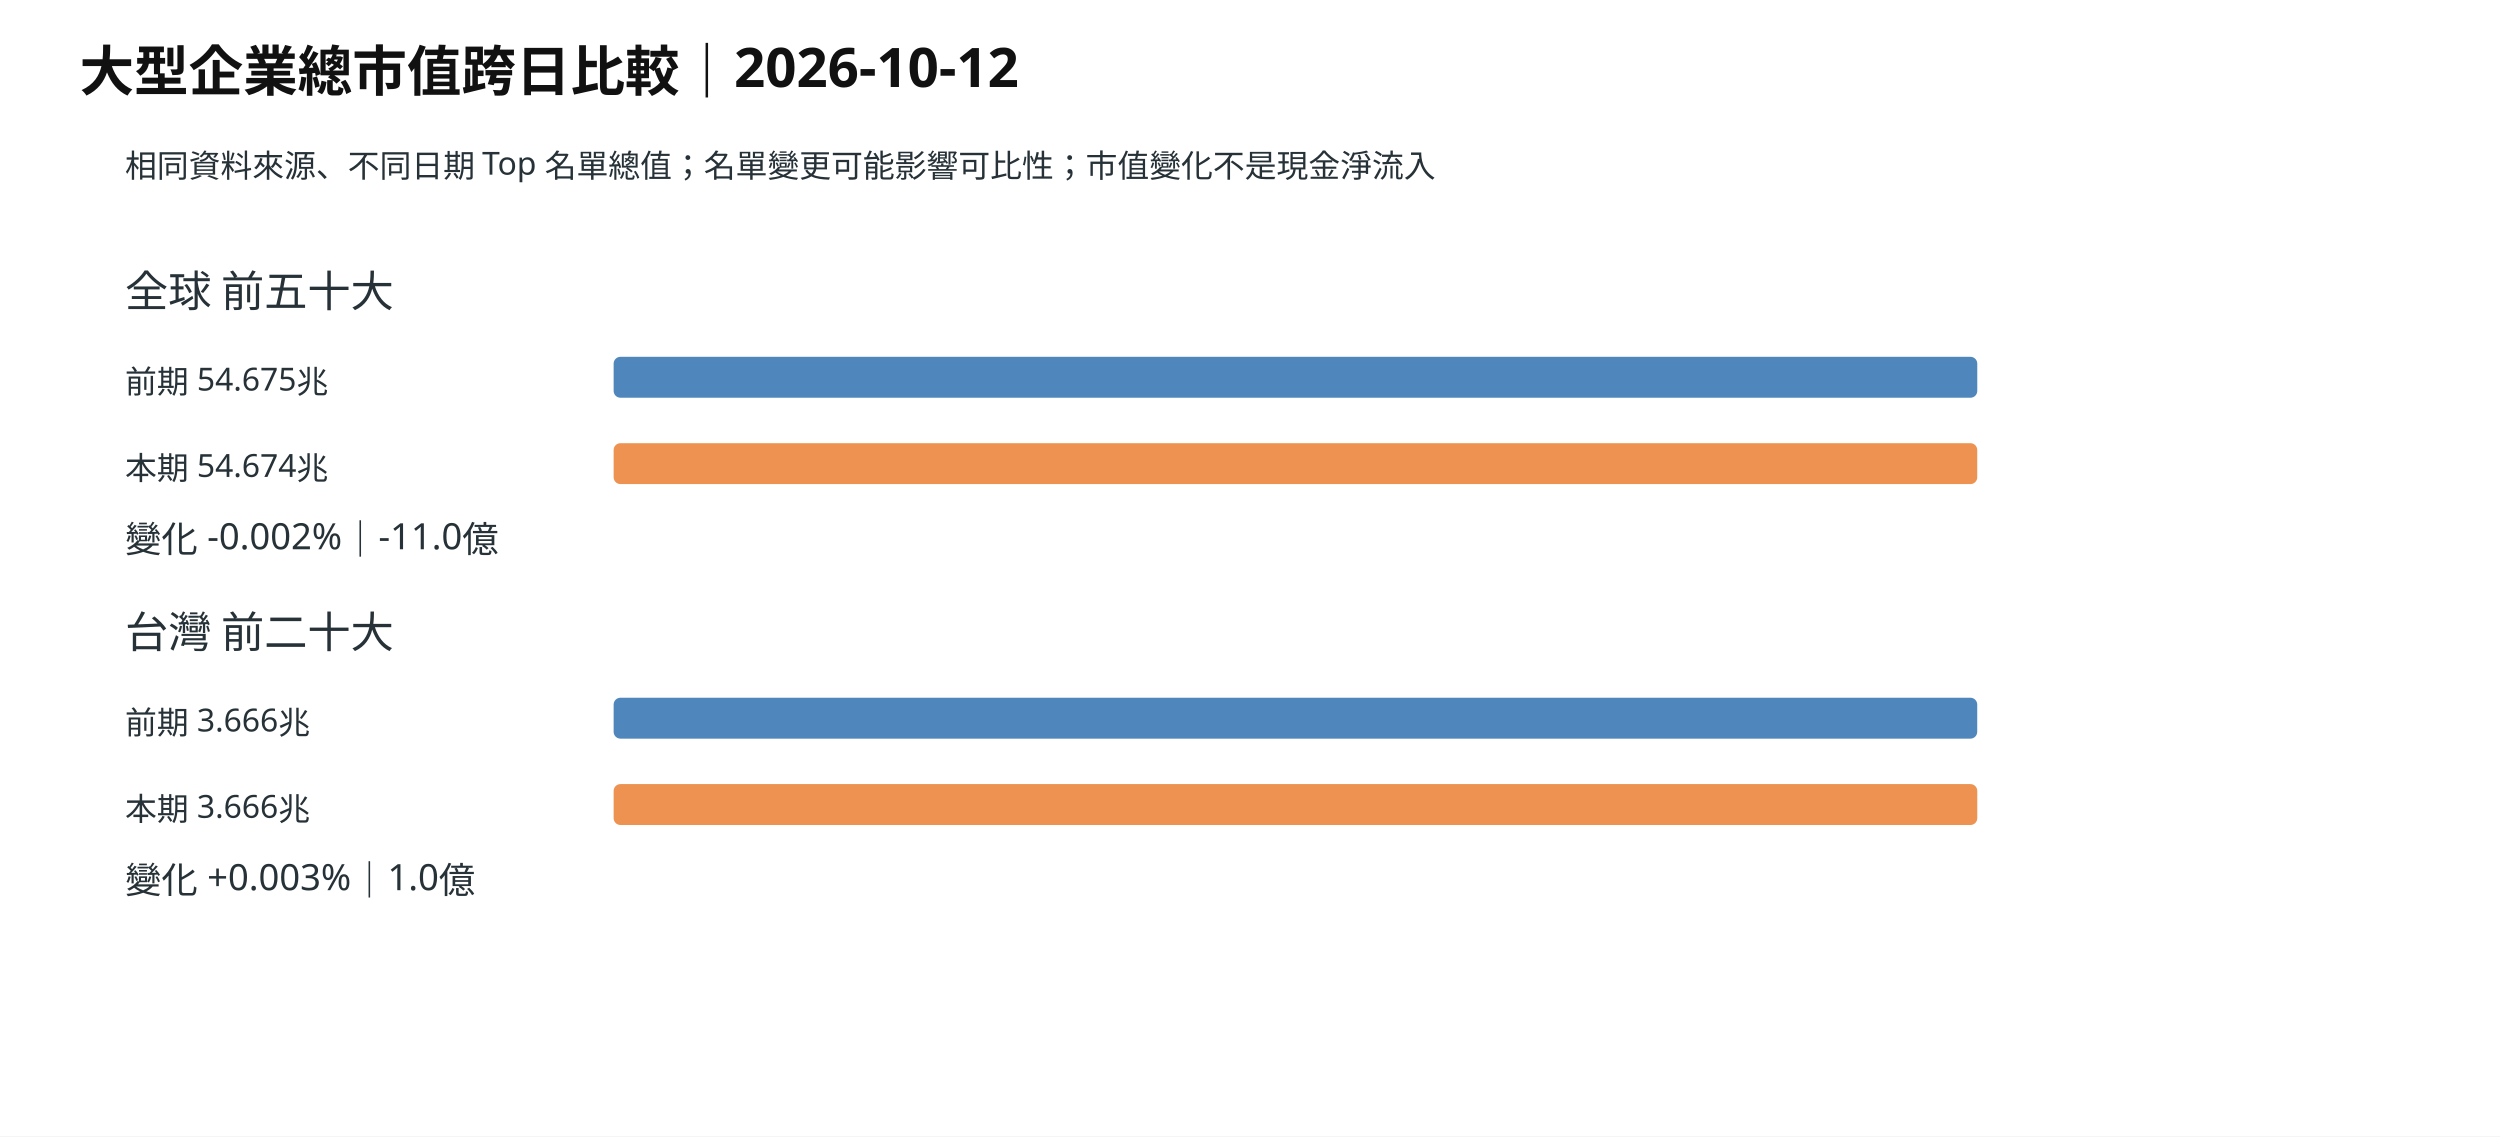
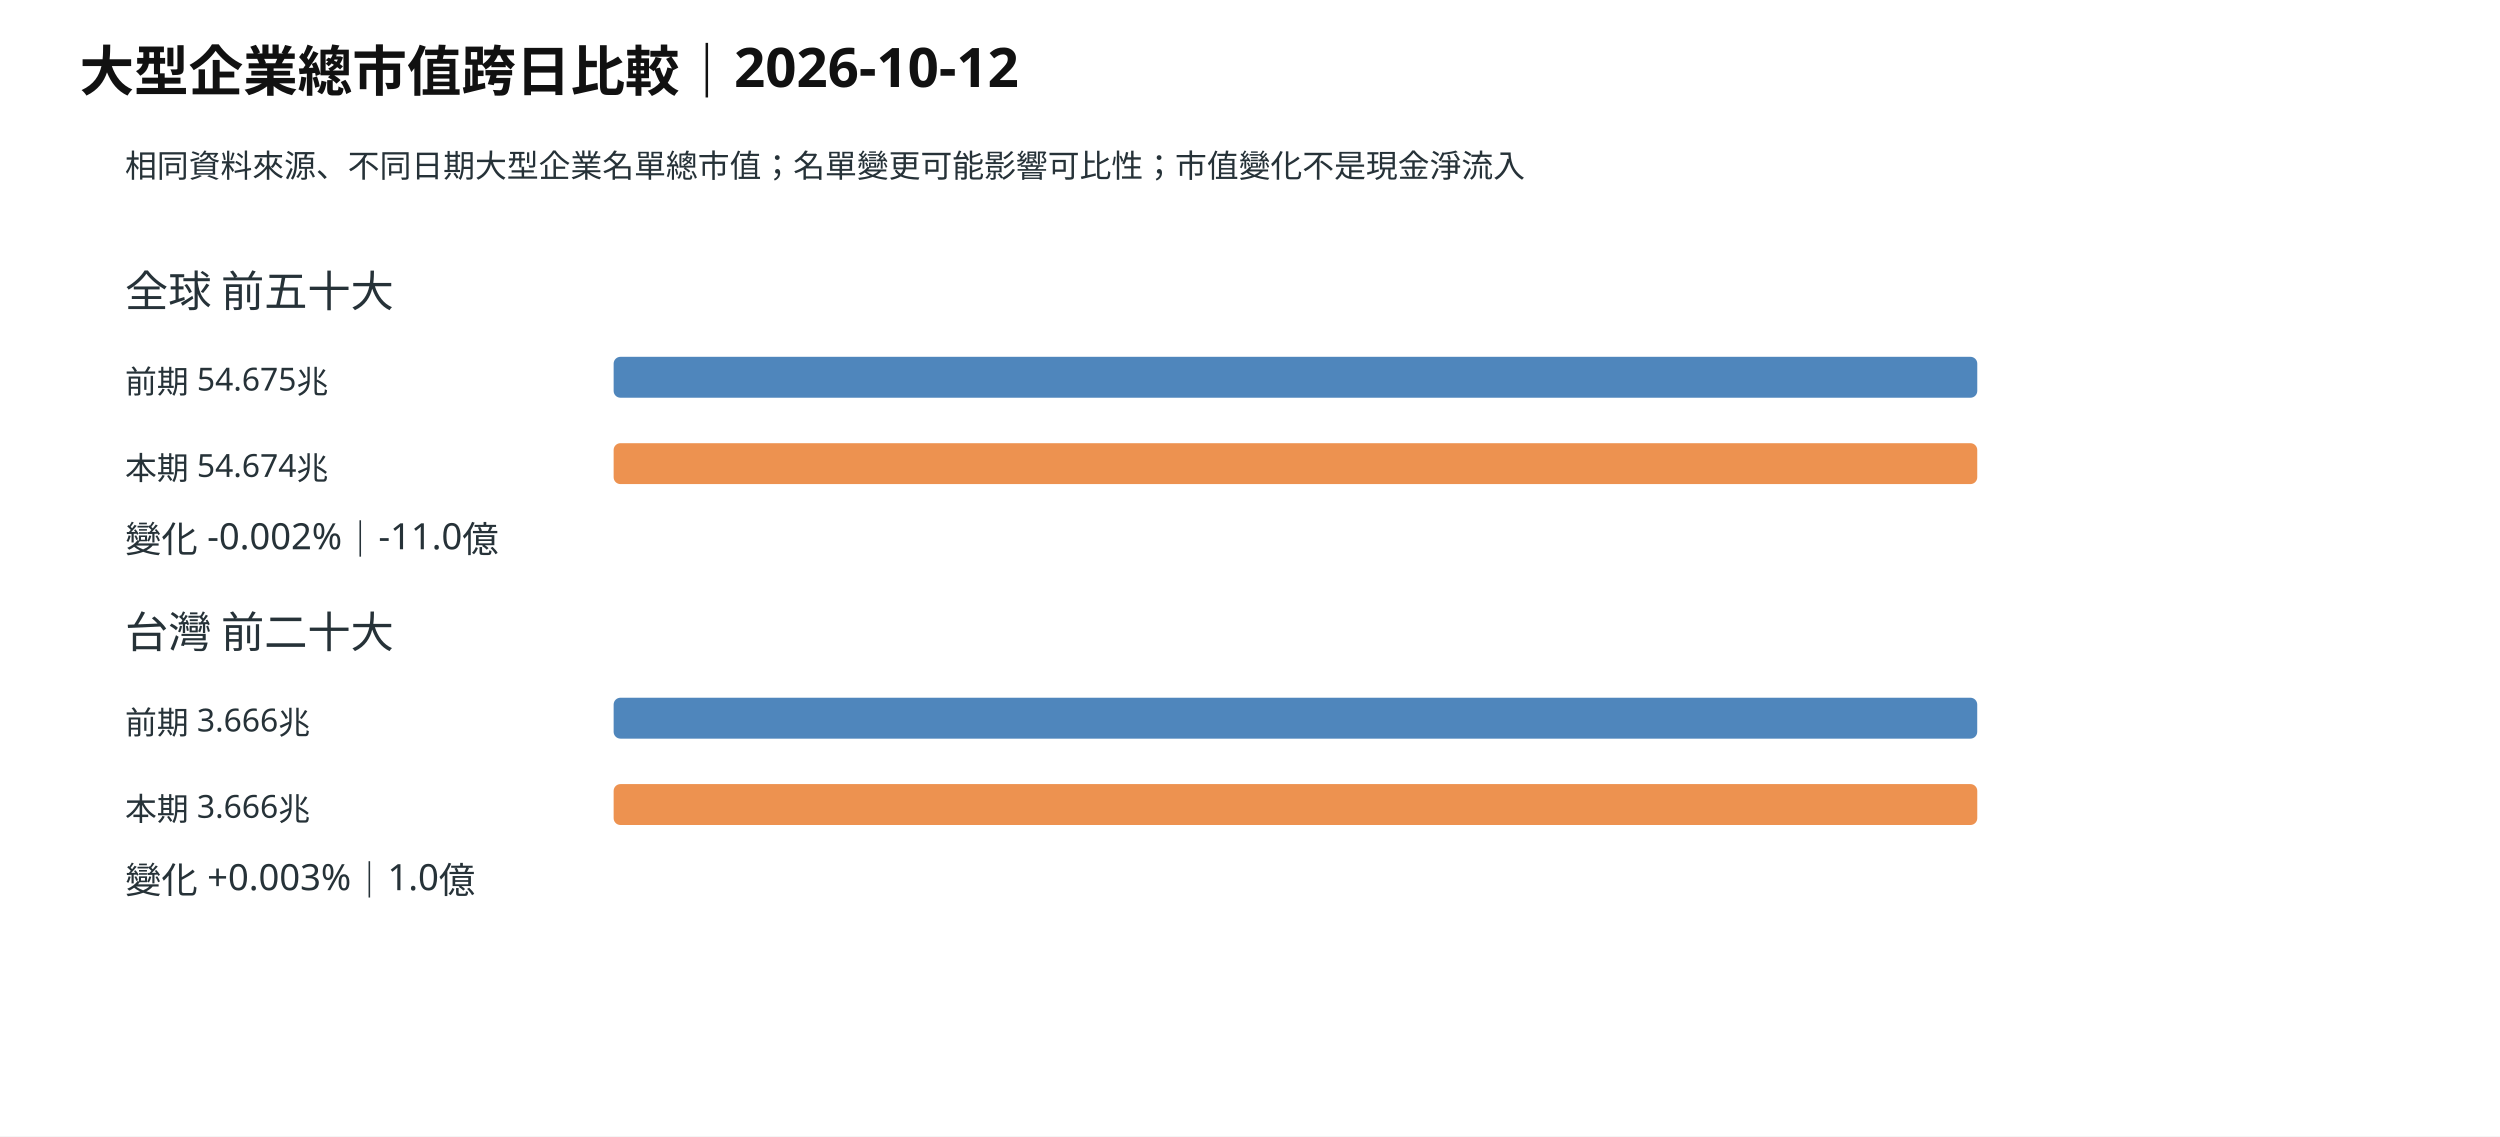
<svg xmlns="http://www.w3.org/2000/svg" viewBox="0 0 1100 500" role="img" aria-label="大型企業總市值跨日比較｜2026-10-12">
  <rect width="1100" height="500" fill="white" />
  <text x="35" y="40" font-family="sans-serif" font-size="24" font-weight="700" fill="#111">大型企業總市值跨日比較｜2026-10-12</text>
-   <text x="55" y="78" font-family="sans-serif" font-size="14" fill="#263238" text-anchor="start">相同資料來源、不同日期 Top 名單總值；名單變更可能影響可比性；市值變化不是現金淨流入</text>
+   <text x="55" y="78" font-family="sans-serif" font-size="14" fill="#263238" text-anchor="start">相同資料來源、不同日期大型企業名單總市值；名單變更可能影響可比性；市值變化不是現金淨流入</text>
  <text x="55" y="135" font-family="sans-serif" font-size="19" fill="#263238" text-anchor="start">全球 前五十大</text>
  <text x="55" y="173" font-family="sans-serif" font-size="14" fill="#263238" text-anchor="start">前期 54.675兆</text>
  <rect x="270" y="157" width="600.00" height="18" rx="3" fill="#4f86bc" />
  <text x="55" y="211" font-family="sans-serif" font-size="14" fill="#263238" text-anchor="start">本期 54.674兆</text>
  <rect x="270" y="195" width="599.99" height="18" rx="3" fill="#ed9250" />
  <text x="55" y="243" font-family="sans-serif" font-size="16" fill="#263238" text-anchor="start">變化 -0.002%｜-11.0億</text>
  <text x="55" y="285" font-family="sans-serif" font-size="19" fill="#263238" text-anchor="start">台灣 前二十大</text>
  <text x="55" y="323" font-family="sans-serif" font-size="14" fill="#263238" text-anchor="start">前期 3.666兆</text>
  <rect x="270" y="307" width="599.98" height="18" rx="3" fill="#4f86bc" />
  <text x="55" y="361" font-family="sans-serif" font-size="14" fill="#263238" text-anchor="start">本期 3.666兆</text>
  <rect x="270" y="345" width="600.00" height="18" rx="3" fill="#ed9250" />
  <text x="55" y="393" font-family="sans-serif" font-size="16" fill="#263238" text-anchor="start">變化 +0.003%｜1.0億</text>
</svg>
